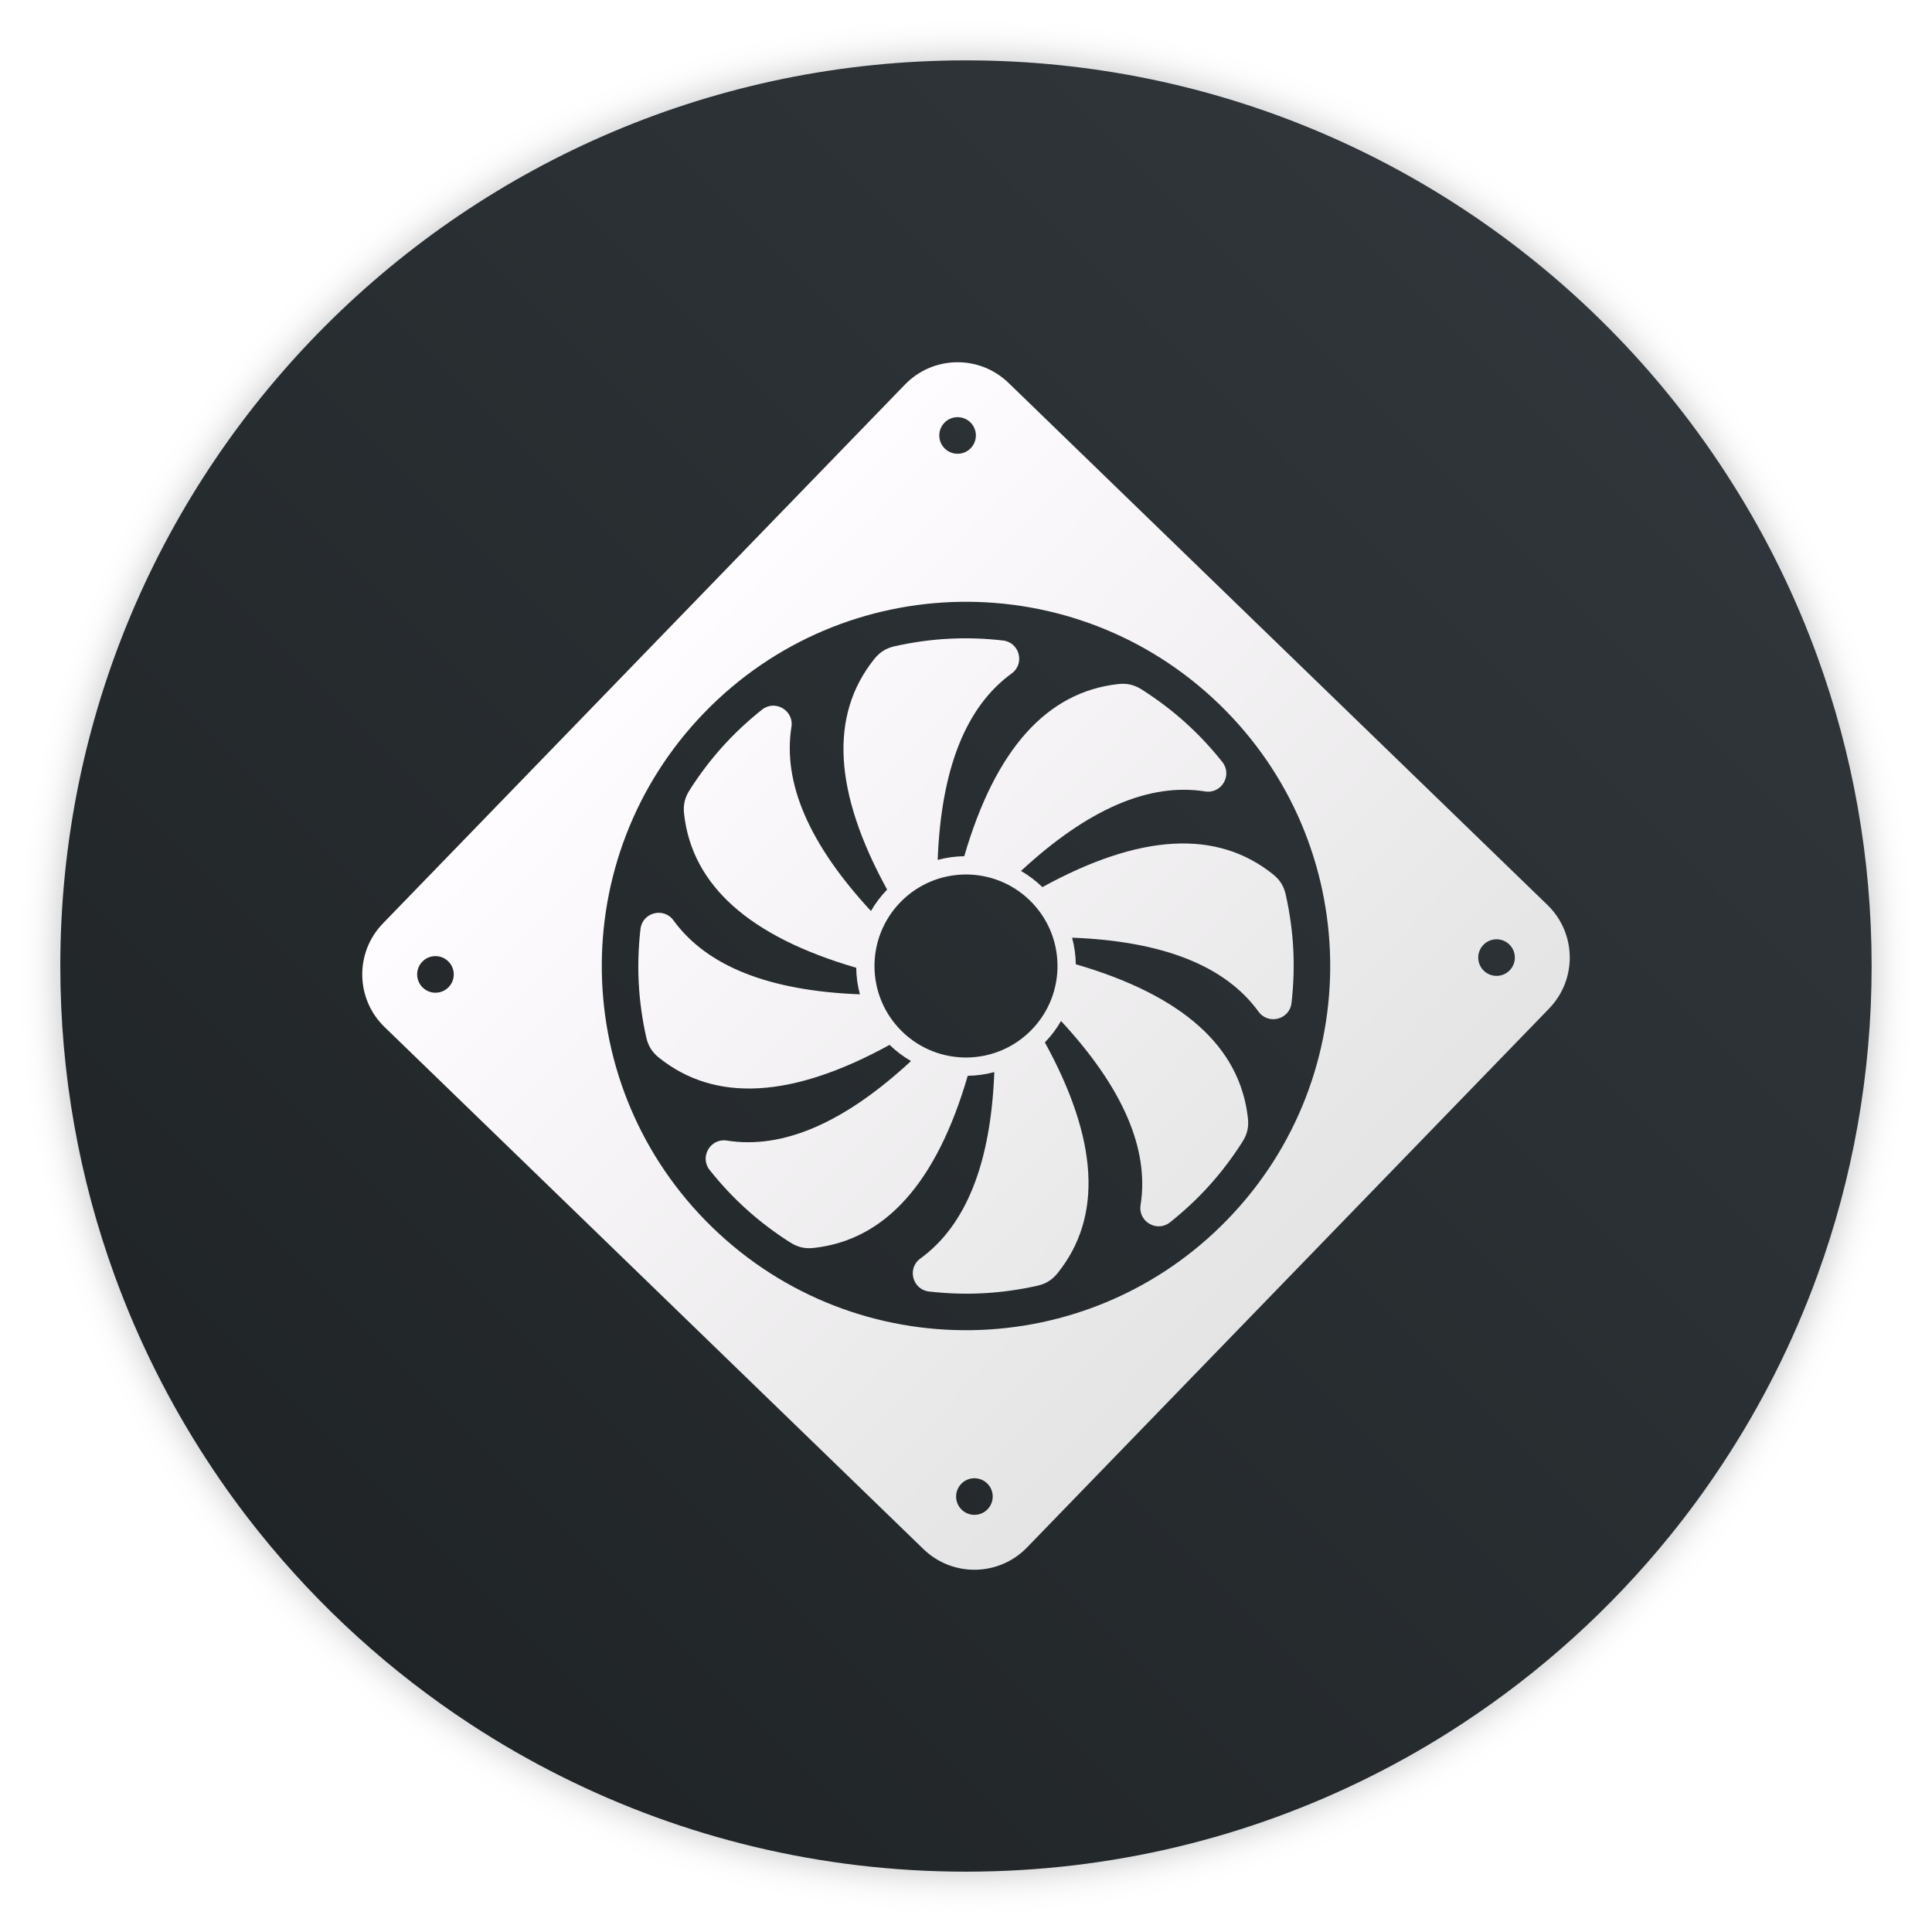
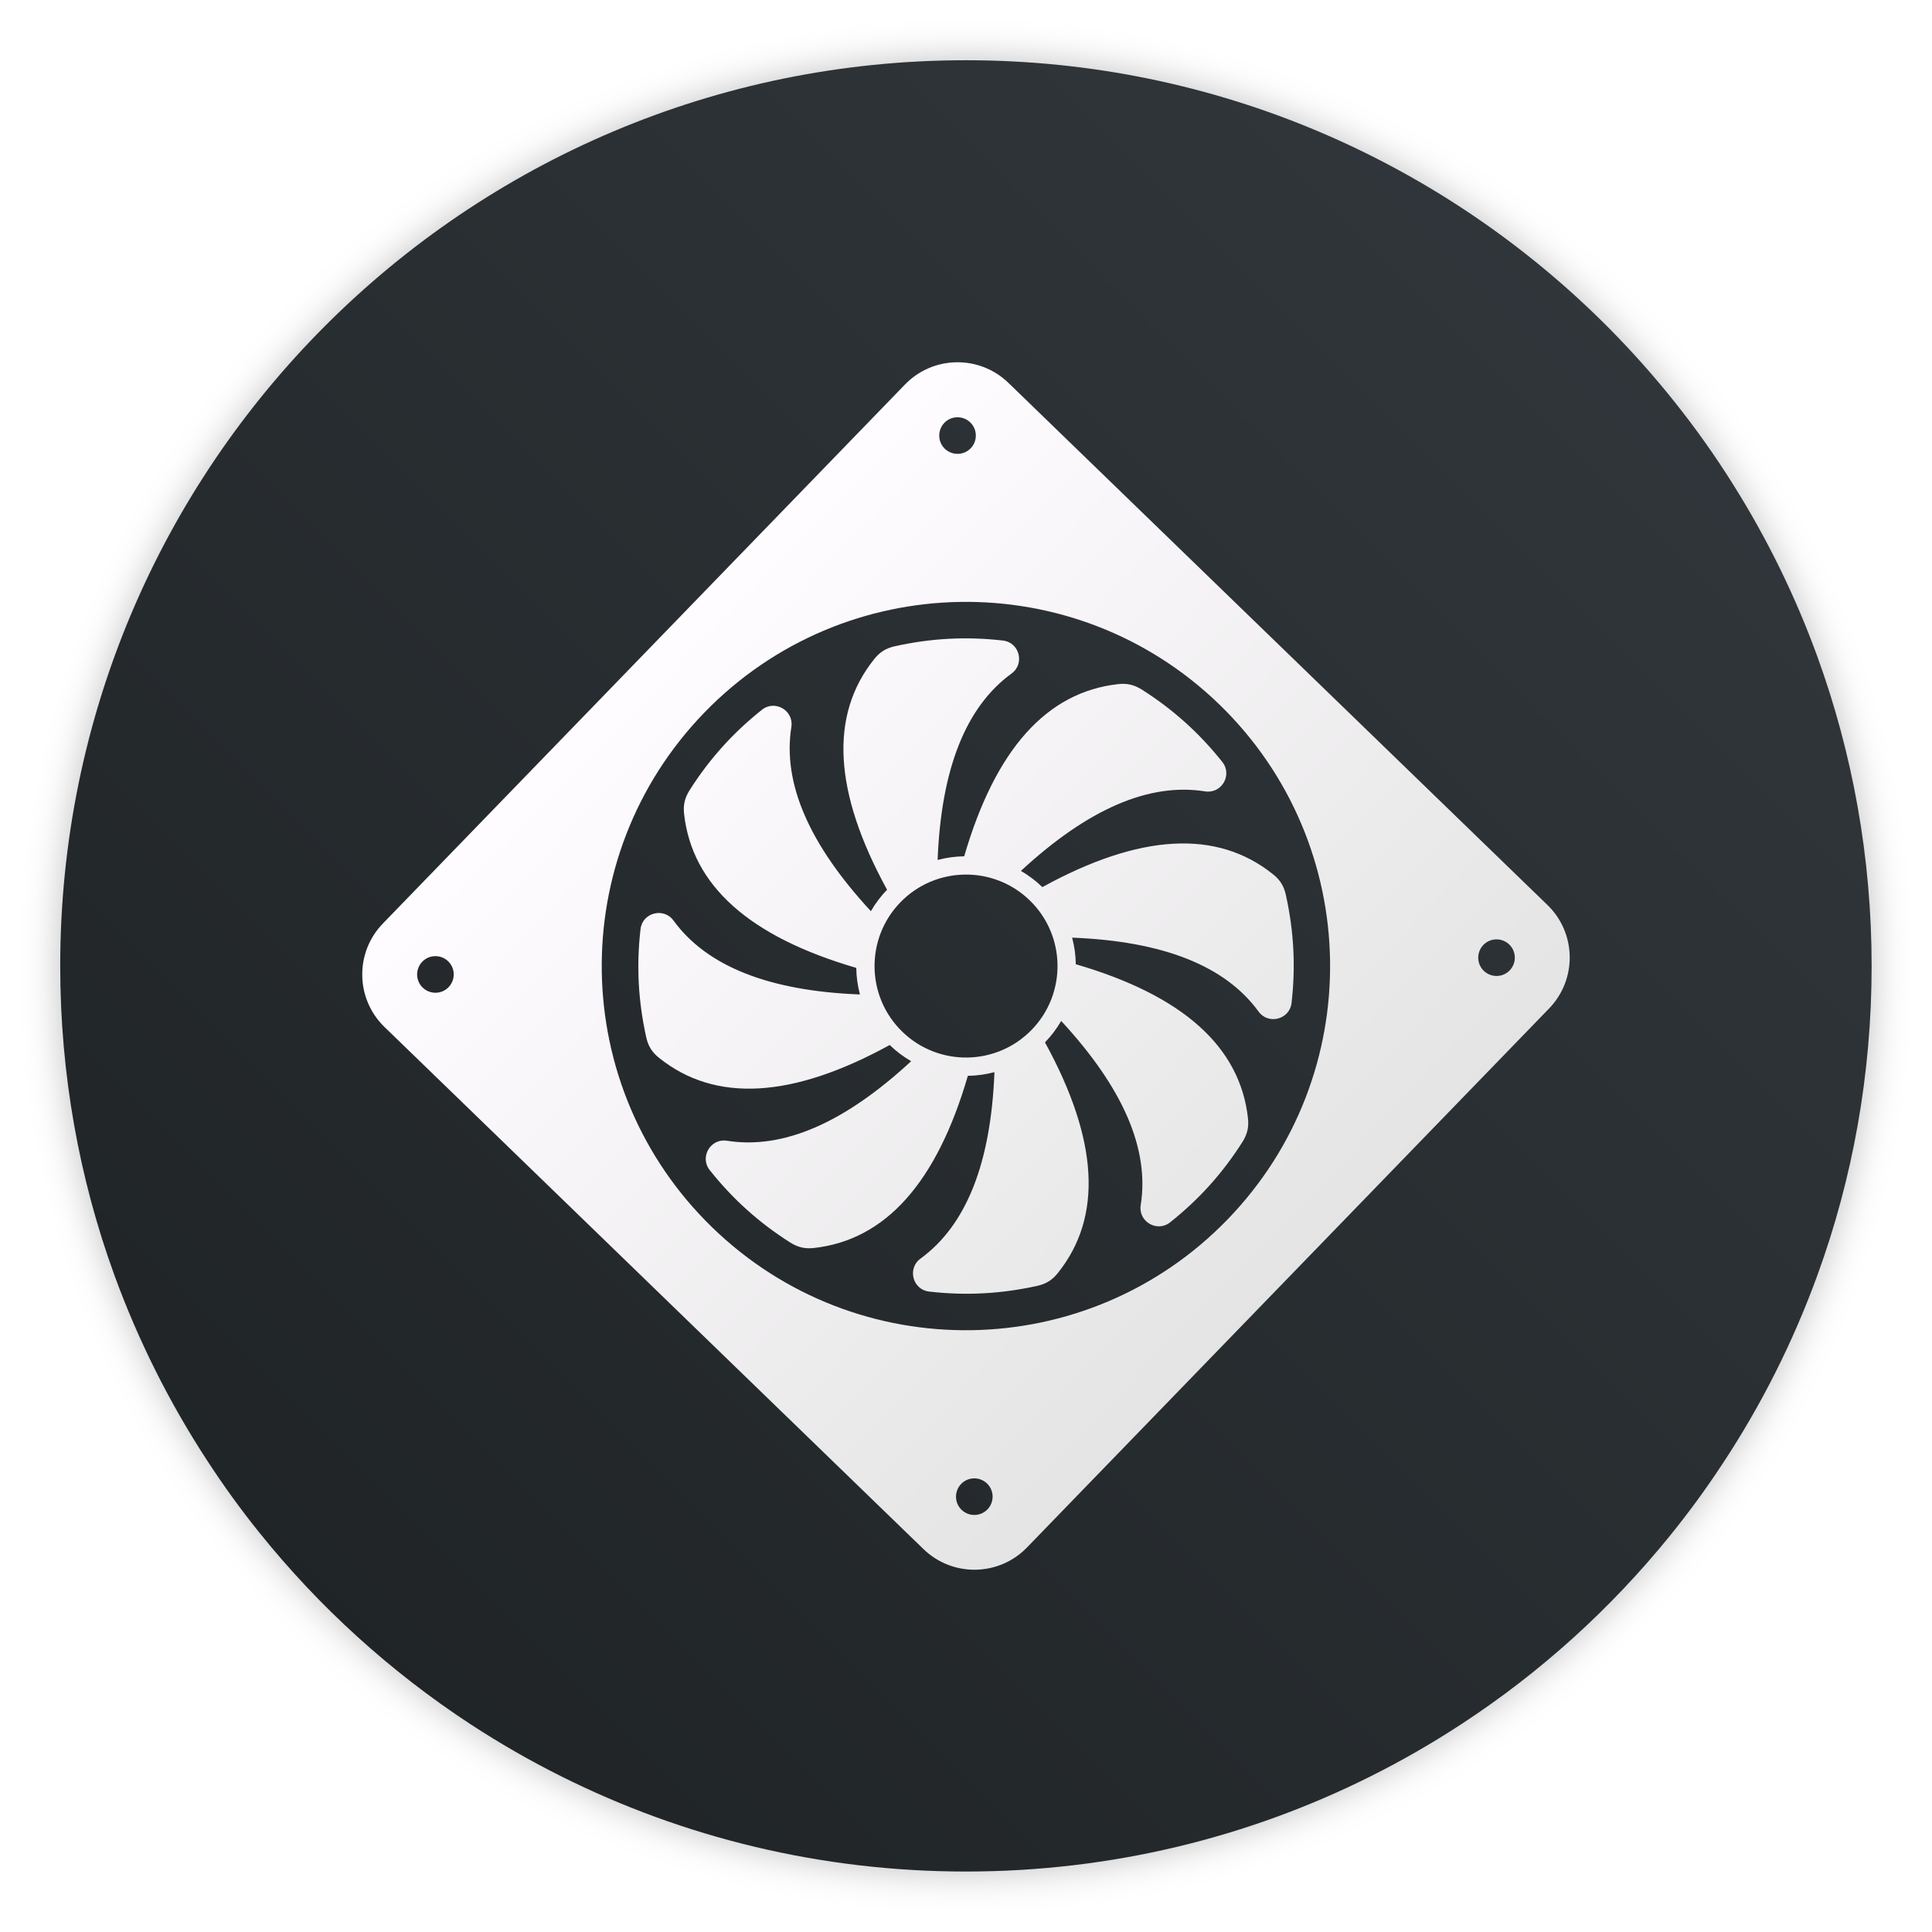
- <svg xmlns="http://www.w3.org/2000/svg" xmlns:xlink="http://www.w3.org/1999/xlink" height="64" viewBox="0 0 64 64" width="64" version="1.1" id="svg33">
-   <circle transform="matrix(3.7796,0,0,3.7796,-0.102788,0.02458453)" cx="8.494" cy="8.46" r="7.938" filter="url(#filter11290)" opacity="0.25" stroke-width="0.14" id="circle1051" style="filter:url(#filter11290-2)" />
-   <path d="m 62,32 c 0,3.596 -0.633,7.045 -1.794,10.24 -0.807,2.221 -1.869,4.321 -3.152,6.264 -0.538,0.817 -1.115,1.605 -1.729,2.363 -1.964,2.426 -4.298,4.538 -6.919,6.253 -0.965,0.632 -1.968,1.21 -3.006,1.728 -4.032,2.018 -8.584,3.153 -13.401,3.153 -4.817,0 -9.369,-1.135 -13.401,-3.153 -1.038,-0.518 -2.042,-1.096 -3.007,-1.728 -2.654,-1.738 -5.016,-3.883 -6.996,-6.349 -0.615,-0.764 -1.192,-1.56 -1.729,-2.384 -1.249,-1.91 -2.284,-3.971 -3.075,-6.149 -1.161,-3.195 -1.793,-6.642 -1.793,-10.237 0,-16.569 13.432,-30.001 30.001,-30.001 8.317,0 15.843,3.385 21.277,8.851 1.566,1.575 2.958,3.323 4.144,5.214 1.121,1.78 2.057,3.688 2.786,5.695 1.161,3.196 1.794,6.644 1.794,10.24 z" fill="url(#linearGradient1005)" stroke-width="0.117" id="path1053" style="fill:url(#linearGradient1005)" />
-   <g fill="#5e4aa6" id="g1103" transform="translate(-70.77318)">
-     <circle cx="-1250.1" cy="-1241.1" r="0" id="circle1085" />
-     <circle cx="-150.58" cy="24.311" r="0" fill-rule="evenodd" id="circle1087" />
-     <circle cx="-1163.3" cy="-1241.6" r="0" id="circle1089" />
-     <circle cx="-63.768" cy="23.855" r="0" fill-rule="evenodd" id="circle1091" />
-     <g transform="matrix(3.7796,0,0,3.7796,-17.538,-38.72)" stroke-width="0.265" id="g1101">
-       <circle cx="-330.35" cy="-328.38" r="0" id="circle1093" />
-       <circle cx="-312.11" cy="-326.25" r="0" id="circle1095" />
-       <circle cx="-306.02" cy="-333.07" r="0" id="circle1097" />
-       <circle cx="-308.84" cy="-326.01" r="0" id="circle1099" />
-     </g>
-   </g>
-   <defs id="defs37">
-     <linearGradient id="linearGradient938" x1="99.523" x2="103.24" y1="38.494" y2="41.915" gradientTransform="matrix(1.3333,0,0,1.3333,-103.146,-21.795)" gradientUnits="userSpaceOnUse">
-       <stop stop-color="#6eb92e" offset="0" id="stop866" />
-       <stop stop-color="#4592d6" offset="1" id="stop868" />
+ <svg xmlns="http://www.w3.org/2000/svg" xmlns:xlink="http://www.w3.org/1999/xlink" width="64" height="64" version="1.1" viewBox="0 0 16.933 16.933">
+   <defs>
+     <filter id="filter11290-2" x="-.024" y="-.024" width="1.048" height="1.048" color-interpolation-filters="sRGB">
+       <feGaussianBlur stdDeviation="0.159" />
+     </filter>
+     <linearGradient id="linearGradient1005-0" x1=".739" x2="16.388" y1="16.296" y2=".647" gradientTransform="matrix(1 0 0 1 -2.0285 .65875)" gradientUnits="userSpaceOnUse">
+       <stop stop-color="#1d2123" offset="0" />
+       <stop stop-color="#33393e" offset="1" />
    </linearGradient>
-     <linearGradient id="b-3" x1="399.57" x2="399.57" y1="545.8" y2="517.8" gradientTransform="matrix(2.1429,0,0,2.1429,-753.926,-1107.5)" gradientUnits="userSpaceOnUse">
-       <stop stop-color="#3889e9" offset="0" id="stop871" />
-       <stop stop-color="#5ea5fb" offset="1" id="stop873" />
-     </linearGradient>
-     <style type="text/css" id="style876" />
-     <style type="text/css" id="style878" />
-     <filter id="filter1057" x="-0.027" y="-0.027" width="1.054" height="1.054" color-interpolation-filters="sRGB">
-       <feGaussianBlur stdDeviation="0.619" id="feGaussianBlur880" />
-     </filter>
-     <linearGradient id="linearGradient1053" x1="-127" x2="-72" y1="60" y2="5" gradientTransform="translate(203.93,-0.054156)" gradientUnits="userSpaceOnUse">
-       <stop stop-color="#1d2123" offset="0" id="stop883" />
-       <stop stop-color="#33393e" stop-opacity=".996" offset="1" id="stop885" />
-     </linearGradient>
-     <linearGradient xlink:href="#c" id="linearGradient1017" gradientUnits="userSpaceOnUse" x1="282.375" y1="644.85" x2="281.839" y2="10.592" />
-     <linearGradient xlink:href="#c" id="linearGradient1019" gradientUnits="userSpaceOnUse" x1="282.375" y1="644.85" x2="281.839" y2="10.592" />
-     <linearGradient xlink:href="#c" id="linearGradient1021" gradientUnits="userSpaceOnUse" x1="282.375" y1="644.85" x2="281.839" y2="10.592" />
-     <linearGradient gradientUnits="userSpaceOnUse" y2="12.461" y1="57.955" x2="45.628" x1="45.628" id="b-36">
-       <stop id="stop2-7" offset="0" />
-       <stop id="stop4-5" offset="1" stop-opacity="0" />
-     </linearGradient>
-     <linearGradient id="b-3-3" x1="399.57" x2="399.57" y1="545.8" y2="517.8" gradientTransform="matrix(0.5669644,0,0,0.5669644,-218.6393,-293.1525)" gradientUnits="userSpaceOnUse">
-       <stop stop-color="#3889e9" offset="0" id="stop850" />
-       <stop stop-color="#5ea5fb" offset="1" id="stop852" />
-     </linearGradient>
-     <linearGradient id="linearGradient1001" x1="32.431" x2="32.431" y1="61.873" y2="1.669" gradientTransform="matrix(0.2645781,0,0,0.2645781,-31.03085,-6.02445)" gradientUnits="userSpaceOnUse">
-       <stop stop-color="#1d2123" offset="0" id="stop855" />
-       <stop stop-color="#33393e" offset="1" id="stop857" />
-     </linearGradient>
-     <linearGradient id="linearGradient1057">
-       <stop stop-color="#fff" offset="0" id="stop4-3" />
-       <stop stop-color="#fff" stop-opacity="0" offset="1" id="stop6" />
-     </linearGradient>
-     <linearGradient id="linearGradient982" x1="34.999" x2="34.999" y1="27.545" y2="52.847" gradientTransform="matrix(1.5625,0,0,1.5625,0.40633,-5.1891)" gradientUnits="userSpaceOnUse">
-       <stop stop-color="#32b4ff" offset="0" id="stop9-5" />
-       <stop stop-color="#3287ff" offset="1" id="stop11" />
-     </linearGradient>
-     <style type="text/css" id="style14" />
-     <style type="text/css" id="style16" />
-     <linearGradient id="linearGradient1047" x1="21.314" x2="21.314" y1="18.052" y2="43.681" gradientTransform="matrix(1.5625,0,0,1.5625,-9.2253,1.3231)" gradientUnits="userSpaceOnUse">
-       <stop stop-color="#14dc78" offset="0" id="stop18" />
-       <stop stop-color="#14a03c" offset="1" id="stop20" />
-     </linearGradient>
-     <linearGradient id="linearGradient1049" x1="41.729" x2="41.729" y1="12.316" y2="37.368" gradientTransform="matrix(1.5625,0,0,1.5625,-8.1072,-10.908)" gradientUnits="userSpaceOnUse">
-       <stop stop-color="#ff3c64" offset="0" id="stop23" />
-       <stop stop-color="#ff4628" offset="1" id="stop25" />
-     </linearGradient>
-     <linearGradient id="linearGradient1059" x1="34.427" x2="34.427" y1="32.234" y2="39.768" gradientTransform="matrix(1,0,0,1.2271,0.20646,-10.975)" gradientUnits="userSpaceOnUse" xlink:href="#linearGradient1057" />
-     <linearGradient id="linearGradient1063" x1="34.427" x2="34.427" y1="32.234" y2="39.768" gradientTransform="matrix(1,0,0,1.2271,-12.55,-19.793)" gradientUnits="userSpaceOnUse" xlink:href="#linearGradient1057" />
-     <linearGradient id="linearGradient1067" x1="34.427" x2="34.427" y1="32.234" y2="39.768" gradientTransform="matrix(1,0,0,1.2271,5.7554,-25.761)" gradientUnits="userSpaceOnUse" xlink:href="#linearGradient1057" />
-     <filter id="filter2761" x="-.024" y="-.024" width="1.048" height="1.048" color-interpolation-filters="sRGB">
-       <feGaussianBlur stdDeviation="0.146" id="feGaussianBlur31" />
-     </filter>
-     <linearGradient id="linearGradient1024" x1="1.331" x2="15.65" y1="15.576" y2="1.17" gradientTransform="matrix(3.7796,0,0,3.7796,72.4059,0.53085)" gradientUnits="userSpaceOnUse">
-       <stop stop-color="#dddfe1" offset="0" id="stop34" />
-       <stop stop-color="#f3f4f6" stop-opacity=".996" offset="1" id="stop36" />
-     </linearGradient>
-     <filter id="filter2761-3" x="-.024" y="-.024" width="1.048" height="1.048" color-interpolation-filters="sRGB">
-       <feGaussianBlur stdDeviation="0.146" id="feGaussianBlur2" />
-     </filter>
-     <linearGradient id="linearGradient1024-6" x1="1.331" x2="15.65" y1="15.576" y2="1.17" gradientTransform="translate(0 -.07421)" gradientUnits="userSpaceOnUse">
-       <stop stop-color="#dddfe1" offset="0" id="stop5" />
-       <stop stop-color="#f3f4f6" stop-opacity=".996" offset="1" id="stop7-6" />
-     </linearGradient>
-     <filter color-interpolation-filters="sRGB" height="1.106" width="1.138" y="-.053" x="-.069" id="filter911">
-       <feGaussianBlur id="feGaussianBlur2-3" stdDeviation="0.575" />
-     </filter>
-     <linearGradient gradientUnits="userSpaceOnUse" y2="24.006" y1="24.006" x2="34.001" x1="14" id="linearGradient921">
-       <stop id="stop5-6" offset="0" stop-color="#fff" />
-       <stop id="stop7-7" offset="1" stop-color="#e6e6e6" />
-     </linearGradient>
-     <linearGradient gradientUnits="userSpaceOnUse" gradientTransform="matrix(3.7795,0,0,3.7795,-78.32264,0.031541)" y2="1.852" y1="15.081" x2="7.937" x1="7.937" id="linearGradient862-3">
-       <stop id="stop10" offset="0" stop-color="#1a1a1a" />
-       <stop id="stop12-2" offset="1" stop-color="#4d4d4d" />
-     </linearGradient>
-     <filter id="filter11290" x="-0.024" y="-0.024" width="1.048" height="1.048" color-interpolation-filters="sRGB">
-       <feGaussianBlur stdDeviation="0.159" id="feGaussianBlur861" />
-     </filter>
-     <linearGradient id="linearGradient938-9" x1="99.523" x2="103.24" y1="38.494" y2="41.915" gradientTransform="matrix(1.3333,0,0,1.3333,-173.9232,-21.795)" gradientUnits="userSpaceOnUse">
-       <stop stop-color="#6eb92e" offset="0" id="stop1023" />
-       <stop stop-color="#4592d6" offset="1" id="stop1025" />
-     </linearGradient>
-     <linearGradient id="b-3-1" x1="399.57" x2="399.57" y1="545.8" y2="517.8" gradientTransform="matrix(2.1429,0,0,2.1429,-824.7032,-1107.5)" gradientUnits="userSpaceOnUse">
-       <stop stop-color="#3889e9" offset="0" id="stop1028" />
-       <stop stop-color="#5ea5fb" offset="1" id="stop1030" />
-     </linearGradient>
-     <style type="text/css" id="style1033" />
-     <style type="text/css" id="style1035" />
-     <style type="text/css" id="style1037" />
-     <style type="text/css" id="style1039" />
-     <filter id="filter11290-2" x="-.024" y="-.024" width="1.048" height="1.048" color-interpolation-filters="sRGB">
-       <feGaussianBlur stdDeviation="0.159" id="feGaussianBlur1041" />
-     </filter>
-     <linearGradient id="linearGradient1005" x1=".739" x2="16.388" y1="16.296" y2=".647" gradientTransform="matrix(3.7796,0,0,3.7796,-0.13115,0.025467)" gradientUnits="userSpaceOnUse">
-       <stop stop-color="#1d2123" offset="0" id="stop1044" />
-       <stop stop-color="#33393e" offset="1" id="stop1046" />
+     <linearGradient id="linearGradient1017" x1="282.37" x2="281.84" y1="644.85" y2="10.592" gradientTransform="matrix(.0089366 -.0092247 .0092247 .0089366 .91551 9.2068)" gradientUnits="userSpaceOnUse" xlink:href="#c-3" />
+     <linearGradient id="c-3" x1="282.37" x2="281.84" y1="644.85" y2="10.592" gradientUnits="userSpaceOnUse">
+       <stop stop-color="#e3e3e3" offset="0" />
+       <stop stop-color="#fffcff" offset="1" />
    </linearGradient>
  </defs>
-   <linearGradient id="a" gradientUnits="userSpaceOnUse" x1="399.571" x2="399.571" y1="545.798" y2="517.798" gradientTransform="matrix(1.917484,0,0,1.917484,-657.7746,-987.8015)">
-     <stop offset="0" stop-color="#3889e9" id="stop2" />
-     <stop offset="1" stop-color="#5ea5fb" id="stop4" />
-   </linearGradient>
-   <linearGradient id="b" gradientUnits="userSpaceOnUse" x1="400.512" x2="400.699" y1="546.074" y2="517.773" gradientTransform="matrix(2.142859,0,0,2.142859,-747.9257,-1107.568)">
-     <stop offset="0" stop-color="#1d2125" id="stop7" />
-     <stop offset="1" stop-color="#67747f" id="stop9" />
-   </linearGradient>
-   <linearGradient id="c" gradientUnits="userSpaceOnUse" x1="282.375" x2="281.839" y1="644.85" y2="10.592">
-     <stop offset="0" stop-color="#e3e3e3" id="stop12" />
-     <stop offset="1" stop-color="#fffcff" id="stop14" />
-   </linearGradient>
-   <circle cx="110.315" cy="31.913" fill="url(#a)" id="ellipse17" r="0" style="fill:url(#a);stroke-width:1.917" />
-   <g transform="matrix(3.7796,0,0,3.7796,72.439,0.45588)" fill="#5e4aa6" stroke-width="0.265" id="g924">
-     <circle cx="-330.35" cy="-328.37" r="0" image-rendering="optimizeSpeed" id="circle902" />
-     <circle cx="-330.35" cy="-328.38" r="0" image-rendering="optimizeSpeed" id="circle904" />
-     <circle cx="-330.35" cy="-328.38" r="0" image-rendering="optimizeSpeed" id="circle906" />
-     <circle cx="-352.63" cy="-336.84" r="0" image-rendering="optimizeSpeed" id="circle908" />
-     <circle cx="-330.35" cy="-328.37" r="0" image-rendering="optimizeSpeed" id="circle910" />
-     <circle cx="-305.84" cy="-328.27" r="0" image-rendering="optimizeSpeed" id="circle912" />
-     <circle cx="-305.84" cy="-328.28" r="0" image-rendering="optimizeSpeed" id="circle914" />
-     <circle cx="-305.84" cy="-328.28" r="0" image-rendering="optimizeSpeed" id="circle916" />
-     <circle cx="-328.12" cy="-336.74" r="0" image-rendering="optimizeSpeed" id="circle918" />
-     <circle cx="-305.84" cy="-328.27" r="0" image-rendering="optimizeSpeed" id="circle920" />
-     <circle cx="-305.03" cy="-328.69" r="0" id="circle922" />
+   <g transform="translate(1.9938 -.65201)">
+     <circle transform="matrix(1 0 0 1 -2.021 .65851)" cx="8.494" cy="8.46" r="7.938" filter="url(#filter11290-2)" opacity=".25" stroke-width=".14" />
+     <path d="m14.41 9.119c0 0.952-0.167 1.864-0.475 2.709-0.214 0.588-0.494 1.143-0.834 1.657-0.142 0.216-0.295 0.425-0.457 0.625-0.52 0.642-1.137 1.201-1.831 1.654-0.255 0.167-0.521 0.32-0.795 0.457-1.067 0.534-2.271 0.834-3.546 0.834-1.274 0-2.479-0.3-3.546-0.834-0.275-0.137-0.54-0.29-0.796-0.457-0.702-0.46-1.327-1.027-1.851-1.68-0.163-0.202-0.315-0.413-0.457-0.631-0.33-0.505-0.604-1.051-0.814-1.627-0.307-0.845-0.474-1.757-0.474-2.708 0-4.384 3.554-7.938 7.938-7.938 2.2 0 4.192 0.896 5.63 2.342 0.414 0.417 0.783 0.879 1.096 1.379 0.296 0.471 0.544 0.976 0.737 1.507 0.307 0.846 0.475 1.758 0.475 2.709z" fill="url(#linearGradient1005-0)" stroke-width=".031" />
+     <path d="m5.938 4.022c-1.525 1.575-3.051 3.149-4.576 4.724-0.247 0.255-0.24 0.661 0.014 0.907l4.724 4.576c0.255 0.247 0.661 0.24 0.907-0.014l4.576-4.724c0.247-0.255 0.24-0.661-0.014-0.907-1.575-1.525-3.149-3.051-4.724-4.576-0.255-0.247-0.661-0.24-0.907 0.014zm-4.231 5.059c0.062-0.064 0.163-0.065 0.227-0.004 0.064 0.062 0.065 0.163 0.004 0.227-0.062 0.064-0.163 0.065-0.227 0.004-0.064-0.062-0.065-0.163-0.004-0.227zm4.954 4.8c-0.062 0.064-0.163 0.065-0.227 0.004-0.064-0.062-0.065-0.163-0.004-0.227 0.062-0.064 0.163-0.065 0.227-0.004 0.064 0.062 0.065 0.163 0.004 0.227zm2.104-2.541c-1.227 1.266-3.248 1.298-4.514 0.072-1.266-1.227-1.298-3.248-0.072-4.514 1.227-1.266 3.248-1.298 4.514-0.072 1.266 1.227 1.298 3.248 0.072 4.514zm2.473-2.183c-0.062 0.064-0.163 0.065-0.227 0.004-0.064-0.062-0.065-0.163-0.004-0.227 0.062-0.064 0.163-0.065 0.227-0.004 0.064 0.062 0.065 0.163 0.004 0.227zm-4.724-4.576c-0.062 0.064-0.163 0.065-0.227 0.004-0.064-0.062-0.065-0.163-0.004-0.227 0.062-0.064 0.163-0.065 0.227-0.004 0.064 0.062 0.065 0.163 0.004 0.227z" fill="url(#linearGradient1017)" stroke-width=".013" />
+     <path d="m8.014 6.696c-0.067-0.042-0.129-0.057-0.208-0.048-0.627 0.07-1.076 0.572-1.349 1.509-0.08 0.001-0.156 0.012-0.233 0.032 0.031-0.798 0.247-1.342 0.648-1.634 0.118-0.086 0.069-0.273-0.076-0.289-0.323-0.037-0.63-0.02-0.947 0.05-0.077 0.017-0.132 0.051-0.181 0.113-0.394 0.492-0.356 1.166 0.113 2.021-0.055 0.057-0.102 0.119-0.142 0.188-0.542-0.586-0.775-1.123-0.697-1.614 0.023-0.145-0.144-0.242-0.258-0.151-0.254 0.202-0.46 0.431-0.634 0.705-0.042 0.067-0.057 0.129-0.048 0.208 0.07 0.627 0.572 1.076 1.509 1.349 0.001 0.08 0.012 0.156 0.032 0.233-0.798-0.031-1.342-0.247-1.634-0.648-0.086-0.118-0.273-0.069-0.289 0.076-0.037 0.323-0.02 0.63 0.05 0.947 0.017 0.077 0.051 0.132 0.113 0.181 0.492 0.394 1.166 0.356 2.021-0.113 0.057 0.055 0.119 0.102 0.188 0.142-0.586 0.542-1.123 0.775-1.614 0.697-0.145-0.023-0.242 0.144-0.151 0.258 0.202 0.254 0.431 0.46 0.705 0.634 0.067 0.042 0.129 0.057 0.208 0.048 0.627-0.07 1.076-0.572 1.349-1.509 0.08-0.001 0.156-0.012 0.233-0.032-0.031 0.798-0.247 1.342-0.648 1.634-0.118 0.086-0.069 0.273 0.076 0.289 0.323 0.037 0.63 0.02 0.947-0.05 0.077-0.017 0.132-0.051 0.181-0.113 0.394-0.492 0.356-1.166-0.113-2.021 0.055-0.057 0.102-0.119 0.142-0.188 0.542 0.586 0.775 1.123 0.697 1.614-0.023 0.145 0.144 0.242 0.258 0.151 0.254-0.202 0.46-0.431 0.634-0.705 0.042-0.067 0.057-0.129 0.048-0.208-0.07-0.627-0.572-1.076-1.509-1.349-0.001-0.08-0.012-0.156-0.032-0.233 0.798 0.031 1.342 0.247 1.634 0.648 0.086 0.118 0.273 0.069 0.289-0.076 0.037-0.323 0.02-0.63-0.05-0.947-0.017-0.077-0.051-0.132-0.113-0.181-0.492-0.394-1.166-0.356-2.021 0.113-0.057-0.055-0.119-0.102-0.188-0.142 0.586-0.542 1.123-0.775 1.614-0.697 0.145 0.023 0.242-0.144 0.151-0.258-0.202-0.254-0.431-0.46-0.705-0.634zm-0.965 2.981c-0.308 0.318-0.816 0.326-1.134 0.018-0.318-0.308-0.326-0.816-0.018-1.134 0.308-0.318 0.816-0.326 1.134-0.018 0.318 0.308 0.326 0.816 0.018 1.134z" fill="url(#linearGradient1017)" stroke-width=".013" />
  </g>
-   <circle cx="104.444" cy="32" r="0" fill="url(#b-3)" stroke-width="1.571" id="circle926" style="fill:url(#b-3)" />
-   <circle cx="-1250.096" cy="-1241.1" r="0" fill="#5e4aa6" id="circle928" />
-   <circle cx="-150.576" cy="24.311" r="0" fill="#5e4aa6" fill-rule="evenodd" id="circle930" />
-   <g fill="url(#c)" transform="matrix(0.03377595,-0.03486492,0.03486492,0.03377595,10.99589,32.33322)" id="g1015" style="fill:url(#linearGradient1021)">
-     <path d="M 562.041,0 C 391.347,0 220.653,0 49.959,0 22.368,0 0,22.368 0,49.959 V 562.041 C 0,589.632 22.368,612 49.959,612 H 562.041 C 589.632,612 612,589.632 612,562.041 612,391.347 612,220.654 612,49.959 612,22.368 589.632,0 562.041,0 Z M 49.959,37.469 c 6.898,0 12.49,5.592 12.49,12.49 0,6.898 -5.592,12.49 -12.49,12.49 -6.898,0 -12.49,-5.592 -12.49,-12.49 0,-6.898 5.592,-12.49 12.49,-12.49 z m 0,537.062 c -6.898,0 -12.49,-5.592 -12.49,-12.49 0,-6.898 5.592,-12.49 12.49,-12.49 6.898,0 12.49,5.592 12.49,12.49 0,6.898 -5.592,12.49 -12.49,12.49 z M 306,554.547 C 168.731,554.547 57.453,443.269 57.453,306 57.453,168.731 168.731,57.453 306,57.453 443.269,57.453 554.547,168.731 554.547,306 554.547,443.269 443.269,554.547 306,554.547 Z m 256.041,19.984 c -6.898,0 -12.49,-5.592 -12.49,-12.49 0,-6.898 5.592,-12.49 12.49,-12.49 6.898,0 12.49,5.592 12.49,12.49 0,6.898 -5.592,12.49 -12.49,12.49 z m 0,-512.082 c -6.898,0 -12.49,-5.592 -12.49,-12.49 0,-6.898 5.592,-12.49 12.49,-12.49 6.898,0 12.49,5.592 12.49,12.49 0,6.898 -5.592,12.49 -12.49,12.49 z" fill="url(#c)" id="path1011" style="fill:url(#linearGradient1017)" />
-     <path d="m 524.976,260.924 c -1.238,-6.015 -3.819,-10.307 -8.554,-14.218 -37.84,-31.272 -90.317,-29.17 -157.433,6.305 -4.38,-4.38 -9.121,-8.082 -14.434,-11.27 46.257,-41.499 88.423,-58.921 126.495,-52.269 11.225,1.961 18.998,-10.901 12.043,-19.926 -15.437,-20.035 -33.006,-36.347 -54.128,-50.259 -5.13,-3.378 -9.989,-4.586 -16.103,-4.005 -48.869,4.645 -84.49,43.238 -106.863,115.78 -6.195,0 -12.165,0.734 -18.175,2.237 3.365,-62.052 20.86,-104.187 52.486,-126.405 9.324,-6.55 5.725,-21.141 -5.574,-22.607 -25.083,-3.251 -49.04,-2.363 -73.813,2.737 -6.015,1.238 -10.307,3.819 -14.218,8.554 -31.272,37.84 -29.17,90.317 6.305,157.433 -4.38,4.38 -8.082,9.121 -11.27,14.434 -41.499,-46.257 -58.921,-88.423 -52.269,-126.495 1.961,-11.225 -10.901,-18.998 -19.926,-12.044 -20.035,15.437 -36.347,33.006 -50.259,54.128 -3.378,5.13 -4.586,9.989 -4.005,16.103 4.645,48.869 43.238,84.49 115.78,106.863 0,6.195 0.734,12.165 2.237,18.175 -62.052,-3.365 -104.187,-20.86 -126.405,-52.486 -6.55,-9.324 -21.141,-5.725 -22.607,5.574 -3.251,25.083 -2.363,49.04 2.737,73.813 1.238,6.015 3.819,10.307 8.554,14.218 37.84,31.272 90.317,29.17 157.433,-6.305 4.38,4.38 9.121,8.082 14.434,11.27 -46.257,41.499 -88.423,58.921 -126.495,52.269 -11.225,-1.961 -18.998,10.901 -12.043,19.926 15.437,20.035 33.006,36.347 54.128,50.259 5.13,3.378 9.989,4.586 16.103,4.005 48.869,-4.645 84.49,-43.238 106.863,-115.78 6.195,0 12.165,-0.734 18.175,-2.238 -3.365,62.052 -20.86,104.187 -52.486,126.405 -9.324,6.55 -5.725,21.141 5.574,22.607 25.083,3.251 49.04,2.363 73.813,-2.737 6.015,-1.238 10.307,-3.819 14.218,-8.554 31.272,-37.84 29.17,-90.317 -6.305,-157.433 4.38,-4.38 8.082,-9.121 11.27,-14.434 41.499,46.257 58.921,88.423 52.269,126.495 -1.961,11.225 10.901,18.998 19.926,12.043 20.035,-15.437 36.347,-33.006 50.259,-54.128 3.378,-5.13 4.586,-9.989 4.005,-16.103 -4.645,-48.869 -43.238,-84.49 -115.78,-106.863 0,-6.195 -0.734,-12.165 -2.237,-18.175 62.052,3.365 104.187,20.86 126.405,52.486 6.55,9.324 21.141,5.725 22.607,-5.574 3.251,-25.082 2.363,-49.037 -2.737,-73.811 z M 306,368.449 c -34.489,0 -62.449,-27.96 -62.449,-62.449 0,-34.489 27.96,-62.449 62.449,-62.449 34.489,0 62.449,27.96 62.449,62.449 0,34.489 -27.96,62.449 -62.449,62.449 z" fill="url(#c)" id="path1013" style="fill:url(#linearGradient1019)" />
-   </g>
-   <g transform="matrix(3.7796,0,0,3.7796,1.661819,0.45588)" fill="#5e4aa6" stroke-width="0.265" id="g1081">
-     <circle cx="-330.35" cy="-328.37" r="0" image-rendering="optimizeSpeed" id="circle1059" />
-     <circle cx="-330.35" cy="-328.38" r="0" image-rendering="optimizeSpeed" id="circle1061" />
-     <circle cx="-330.35" cy="-328.38" r="0" image-rendering="optimizeSpeed" id="circle1063" />
-     <circle cx="-352.63" cy="-336.84" r="0" image-rendering="optimizeSpeed" id="circle1065" />
-     <circle cx="-330.35" cy="-328.37" r="0" image-rendering="optimizeSpeed" id="circle1067" />
-     <circle cx="-305.84" cy="-328.27" r="0" image-rendering="optimizeSpeed" id="circle1069" />
-     <circle cx="-305.84" cy="-328.28" r="0" image-rendering="optimizeSpeed" id="circle1071" />
-     <circle cx="-305.84" cy="-328.28" r="0" image-rendering="optimizeSpeed" id="circle1073" />
-     <circle cx="-328.12" cy="-336.74" r="0" image-rendering="optimizeSpeed" id="circle1075" />
-     <circle cx="-305.84" cy="-328.27" r="0" image-rendering="optimizeSpeed" id="circle1077" />
-     <circle cx="-305.03" cy="-328.69" r="0" id="circle1079" />
-   </g>
-   <circle cx="33.667" cy="32" r="0" fill="url(#b-3)" stroke-width="1.571" id="circle1083" style="fill:url(#b-3-1)" />
</svg>
